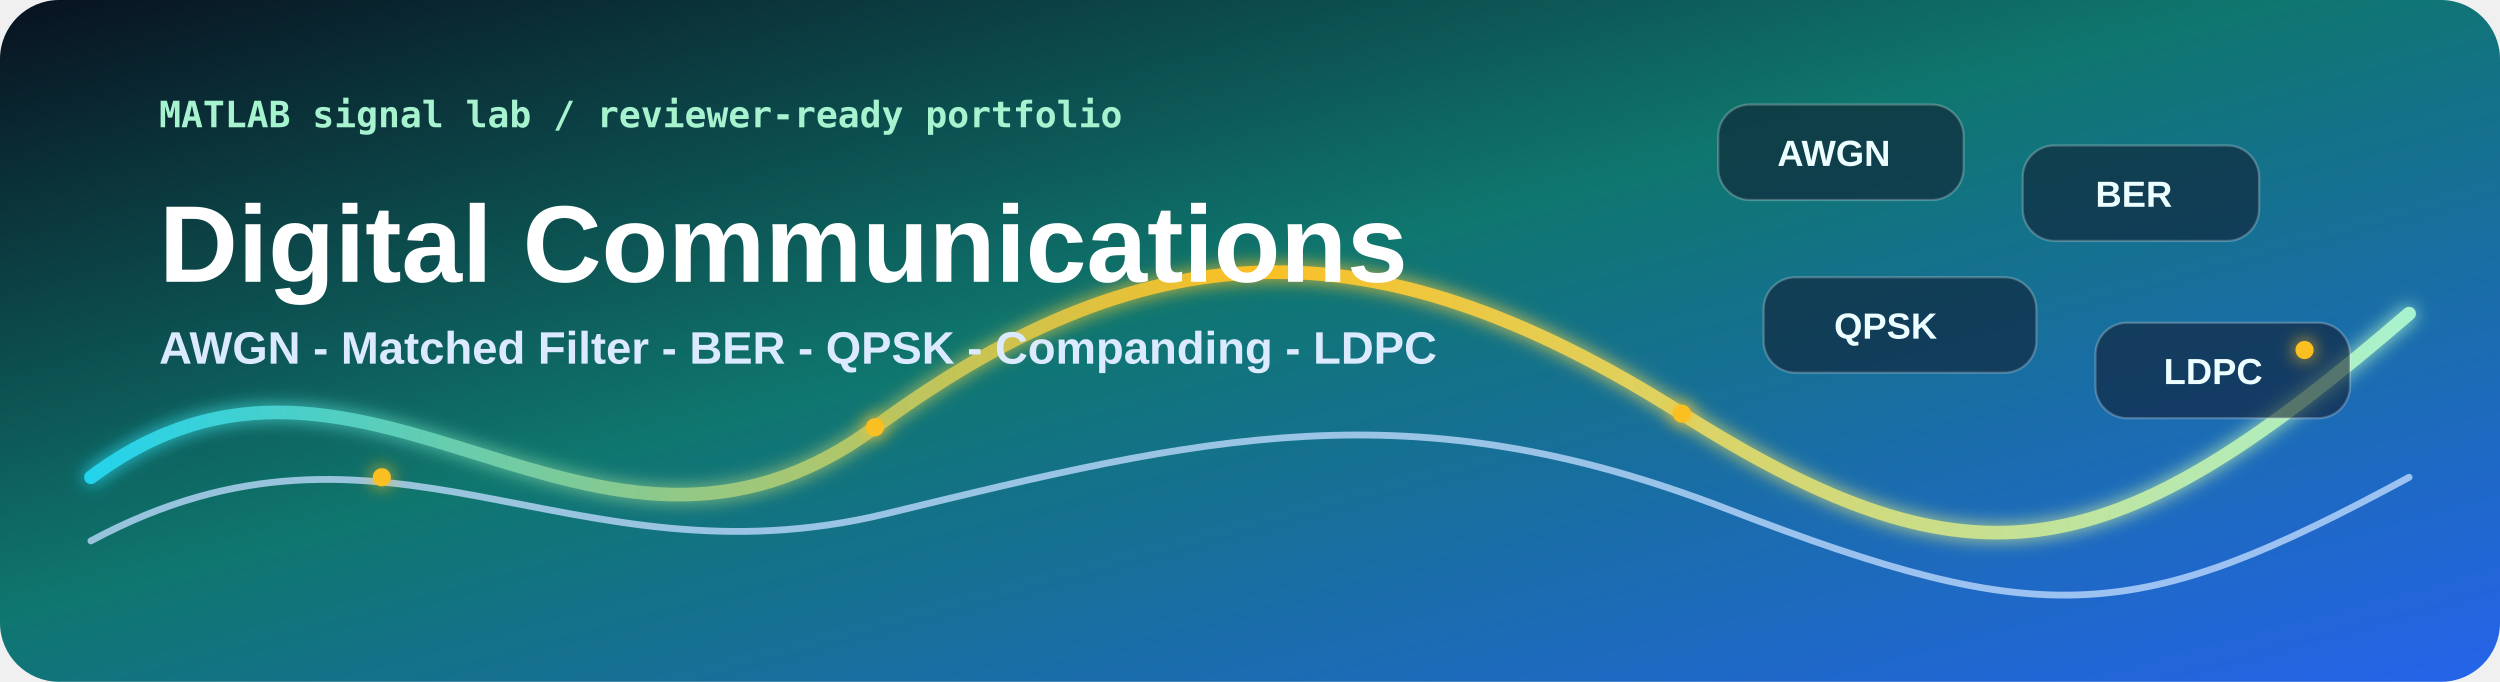
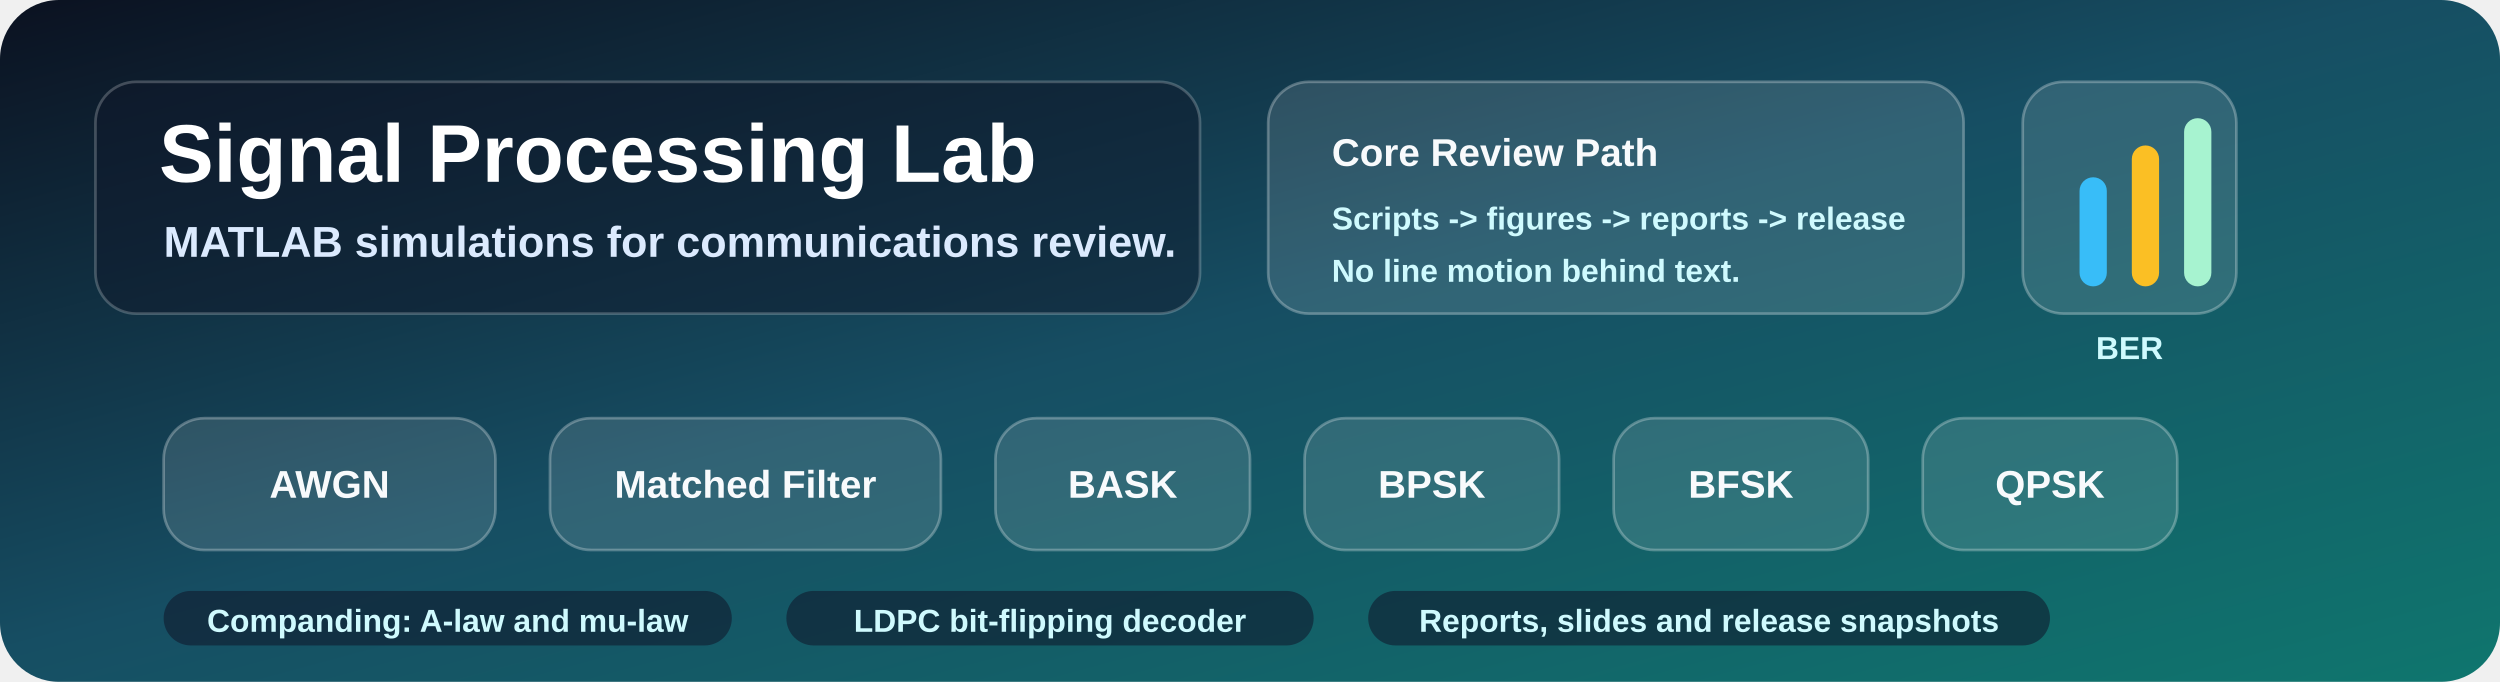
<svg xmlns="http://www.w3.org/2000/svg" width="1100" height="300" viewBox="0 0 1100 300" role="img" aria-labelledby="title desc">
  <defs>
    <linearGradient id="bg" x1="0" y1="0" x2="1" y2="1">
-       <stop offset="0%" stop-color="#08111f" />
-       <stop offset="45%" stop-color="#0f766e" />
-       <stop offset="100%" stop-color="#2563eb" />
+       <stop offset="0%" stop-color="#0b1120" />
+       <stop offset="48%" stop-color="#164e63" />
+       <stop offset="100%" stop-color="#0f766e" />
    </linearGradient>
-     <linearGradient id="wave" x1="0" y1="0" x2="1" y2="0">
-       <stop offset="0%" stop-color="#22d3ee" />
-       <stop offset="50%" stop-color="#fbbf24" />
-       <stop offset="100%" stop-color="#a7f3d0" />
-     </linearGradient>
-     <filter id="glow">
-       <feGaussianBlur stdDeviation="4" result="blur" />
-       <feMerge>
-         <feMergeNode in="blur" />
-         <feMergeNode in="SourceGraphic" />
-       </feMerge>
-     </filter>
    <style>
-       @keyframes float { 0%,100% { transform: translateY(0); opacity: .78; } 50% { transform: translateY(-12px); opacity: 1; } }
-       @keyframes pulse { 0%,100% { opacity: .35; r: 4; } 50% { opacity: 1; r: 7; } }
-       .title { font: 800 48px Segoe UI, Arial, sans-serif; fill: #ffffff; letter-spacing: 0; }
-       .sub { font: 650 20px Segoe UI, Arial, sans-serif; fill: #dbeafe; letter-spacing: 0; }
-       .mono { font: 700 16px Consolas, monospace; fill: #a7f3d0; }
-       .chip { fill: rgba(15,23,42,.56); stroke: rgba(255,255,255,.24); stroke-width: 1; }
-       .chiptext { font: 700 16px Segoe UI, Arial, sans-serif; fill: #ecfeff; }
+       .title { font: 800 36px Segoe UI, Arial, sans-serif; fill: #ffffff; letter-spacing: 0; }
+       .sub { font: 650 19px Segoe UI, Arial, sans-serif; fill: #dbeafe; letter-spacing: 0; }
+       .card { fill: rgba(255,255,255,.12); stroke: rgba(255,255,255,.28); stroke-width: 1.2; }
+       .card2 { fill: rgba(15,23,42,.48); stroke: rgba(255,255,255,.22); stroke-width: 1.2; }
+       .tag { font: 800 17px Segoe UI, Arial, sans-serif; fill: #f8fafc; letter-spacing: 0; }
+       .note { font: 600 14px Segoe UI, Arial, sans-serif; fill: #cffafe; letter-spacing: 0; }
+       .barA { fill: #38bdf8; animation: barA 3.8s ease-in-out infinite; transform-origin: bottom; }
+       .barB { fill: #fbbf24; animation: barB 4.2s ease-in-out infinite; transform-origin: bottom; }
+       .barC { fill: #a7f3d0; animation: barC 4.6s ease-in-out infinite; transform-origin: bottom; }
+       @keyframes barA { 0%, 100% { transform: scaleY(.72); opacity: .72; } 50% { transform: scaleY(1); opacity: 1; } }
+       @keyframes barB { 0%, 100% { transform: scaleY(.58); opacity: .7; } 50% { transform: scaleY(.95); opacity: 1; } }
+       @keyframes barC { 0%, 100% { transform: scaleY(.82); opacity: .76; } 50% { transform: scaleY(1.06); opacity: 1; } }
    </style>
  </defs>
  <rect width="1100" height="300" rx="26" fill="url(#bg)" />
-   <path d="M40 210 C160 120 260 280 385 188 S610 100 740 182 S930 250 1060 138" fill="none" stroke="url(#wave)" stroke-width="6" stroke-linecap="round" filter="url(#glow)">
- </path>
-   <path d="M40 238 C170 168 250 260 390 226 S620 170 760 224 S940 275 1060 210" fill="none" stroke="#bfdbfe" stroke-width="3" stroke-linecap="round" opacity=".78">
- </path>
-   <g transform="translate(70 56)">
-     <text x="0" y="0" class="mono">MATLAB signal lab / reviewer-ready portfolio</text>
-     <text x="0" y="68" class="title">Digital Communications</text>
-     <text x="0" y="104" class="sub">AWGN - Matched Filter - BER - QPSK - Companding - LDPC</text>
+   <rect x="42" y="36" width="486" height="102" rx="18" class="card2" />
+   <text x="70" y="80" class="title">Signal Processing Lab</text>
+   <text x="72" y="113" class="sub">MATLAB simulations for communications review.</text>
+   <rect x="558" y="36" width="306" height="102" rx="18" class="card" />
+   <text x="586" y="73" class="tag">Core Review Path</text>
+   <text x="586" y="101" class="note">Scripts -&gt; figures -&gt; reports -&gt; release</text>
+   <text x="586" y="124" class="note">No line motion behind text.</text>
+   <rect x="890" y="36" width="94" height="102" rx="18" class="card" />
+   <rect x="915" y="78" width="12" height="48" rx="6" class="barA" />
+   <rect x="938" y="64" width="12" height="62" rx="6" class="barB" />
+   <rect x="961" y="52" width="12" height="74" rx="6" class="barC" />
+   <text x="937" y="158" text-anchor="middle" class="note">BER</text>
+   <g>
+     <rect x="72" y="184" width="146" height="58" rx="18" class="card" />
+     <text x="145" y="219" text-anchor="middle" class="tag">AWGN</text>
+     <rect x="242" y="184" width="172" height="58" rx="18" class="card" />
+     <text x="328" y="219" text-anchor="middle" class="tag">Matched Filter</text>
+     <rect x="438" y="184" width="112" height="58" rx="18" class="card" />
+     <text x="494" y="219" text-anchor="middle" class="tag">BASK</text>
+     <rect x="574" y="184" width="112" height="58" rx="18" class="card" />
+     <text x="630" y="219" text-anchor="middle" class="tag">BPSK</text>
+     <rect x="710" y="184" width="112" height="58" rx="18" class="card" />
+     <text x="766" y="219" text-anchor="middle" class="tag">BFSK</text>
+     <rect x="846" y="184" width="112" height="58" rx="18" class="card" />
+     <text x="902" y="219" text-anchor="middle" class="tag">QPSK</text>
  </g>
-   <g style="animation: float 5s ease-in-out infinite">
-     <rect x="756" y="46" width="108" height="42" rx="14" class="chip" />
-     <text x="782" y="73" class="chiptext">AWGN</text>
-   </g>
-   <g style="animation: float 6s ease-in-out infinite">
-     <rect x="890" y="64" width="104" height="42" rx="14" class="chip" />
-     <text x="922" y="91" class="chiptext">BER</text>
-   </g>
-   <g style="animation: float 5.8s ease-in-out infinite">
-     <rect x="776" y="122" width="120" height="42" rx="14" class="chip" />
-     <text x="807" y="149" class="chiptext">QPSK</text>
-   </g>
-   <g style="animation: float 6.4s ease-in-out infinite">
-     <rect x="922" y="142" width="112" height="42" rx="14" class="chip" />
-     <text x="952" y="169" class="chiptext">LDPC</text>
-   </g>
-   <g fill="#fbbf24" filter="url(#glow)">
-     <circle cx="168" cy="210" r="4" style="animation:pulse 2s ease-in-out infinite" />
-     <circle cx="385" cy="188" r="4" style="animation:pulse 2.4s ease-in-out infinite" />
-     <circle cx="740" cy="182" r="4" style="animation:pulse 2.8s ease-in-out infinite" />
-     <circle cx="1014" cy="154" r="4" style="animation:pulse 2.2s ease-in-out infinite" />
-   </g>
+   <rect x="72" y="260" width="250" height="24" rx="12" fill="rgba(15,23,42,.56)" />
+   <rect x="346" y="260" width="232" height="24" rx="12" fill="rgba(15,23,42,.56)" />
+   <rect x="602" y="260" width="300" height="24" rx="12" fill="rgba(15,23,42,.56)" />
+   <text x="197" y="278" text-anchor="middle" class="note">Companding: A-law and mu-law</text>
+   <text x="462" y="278" text-anchor="middle" class="note">LDPC bit-flipping decoder</text>
+   <text x="752" y="278" text-anchor="middle" class="note">Reports, slides and release snapshots</text>
</svg>
